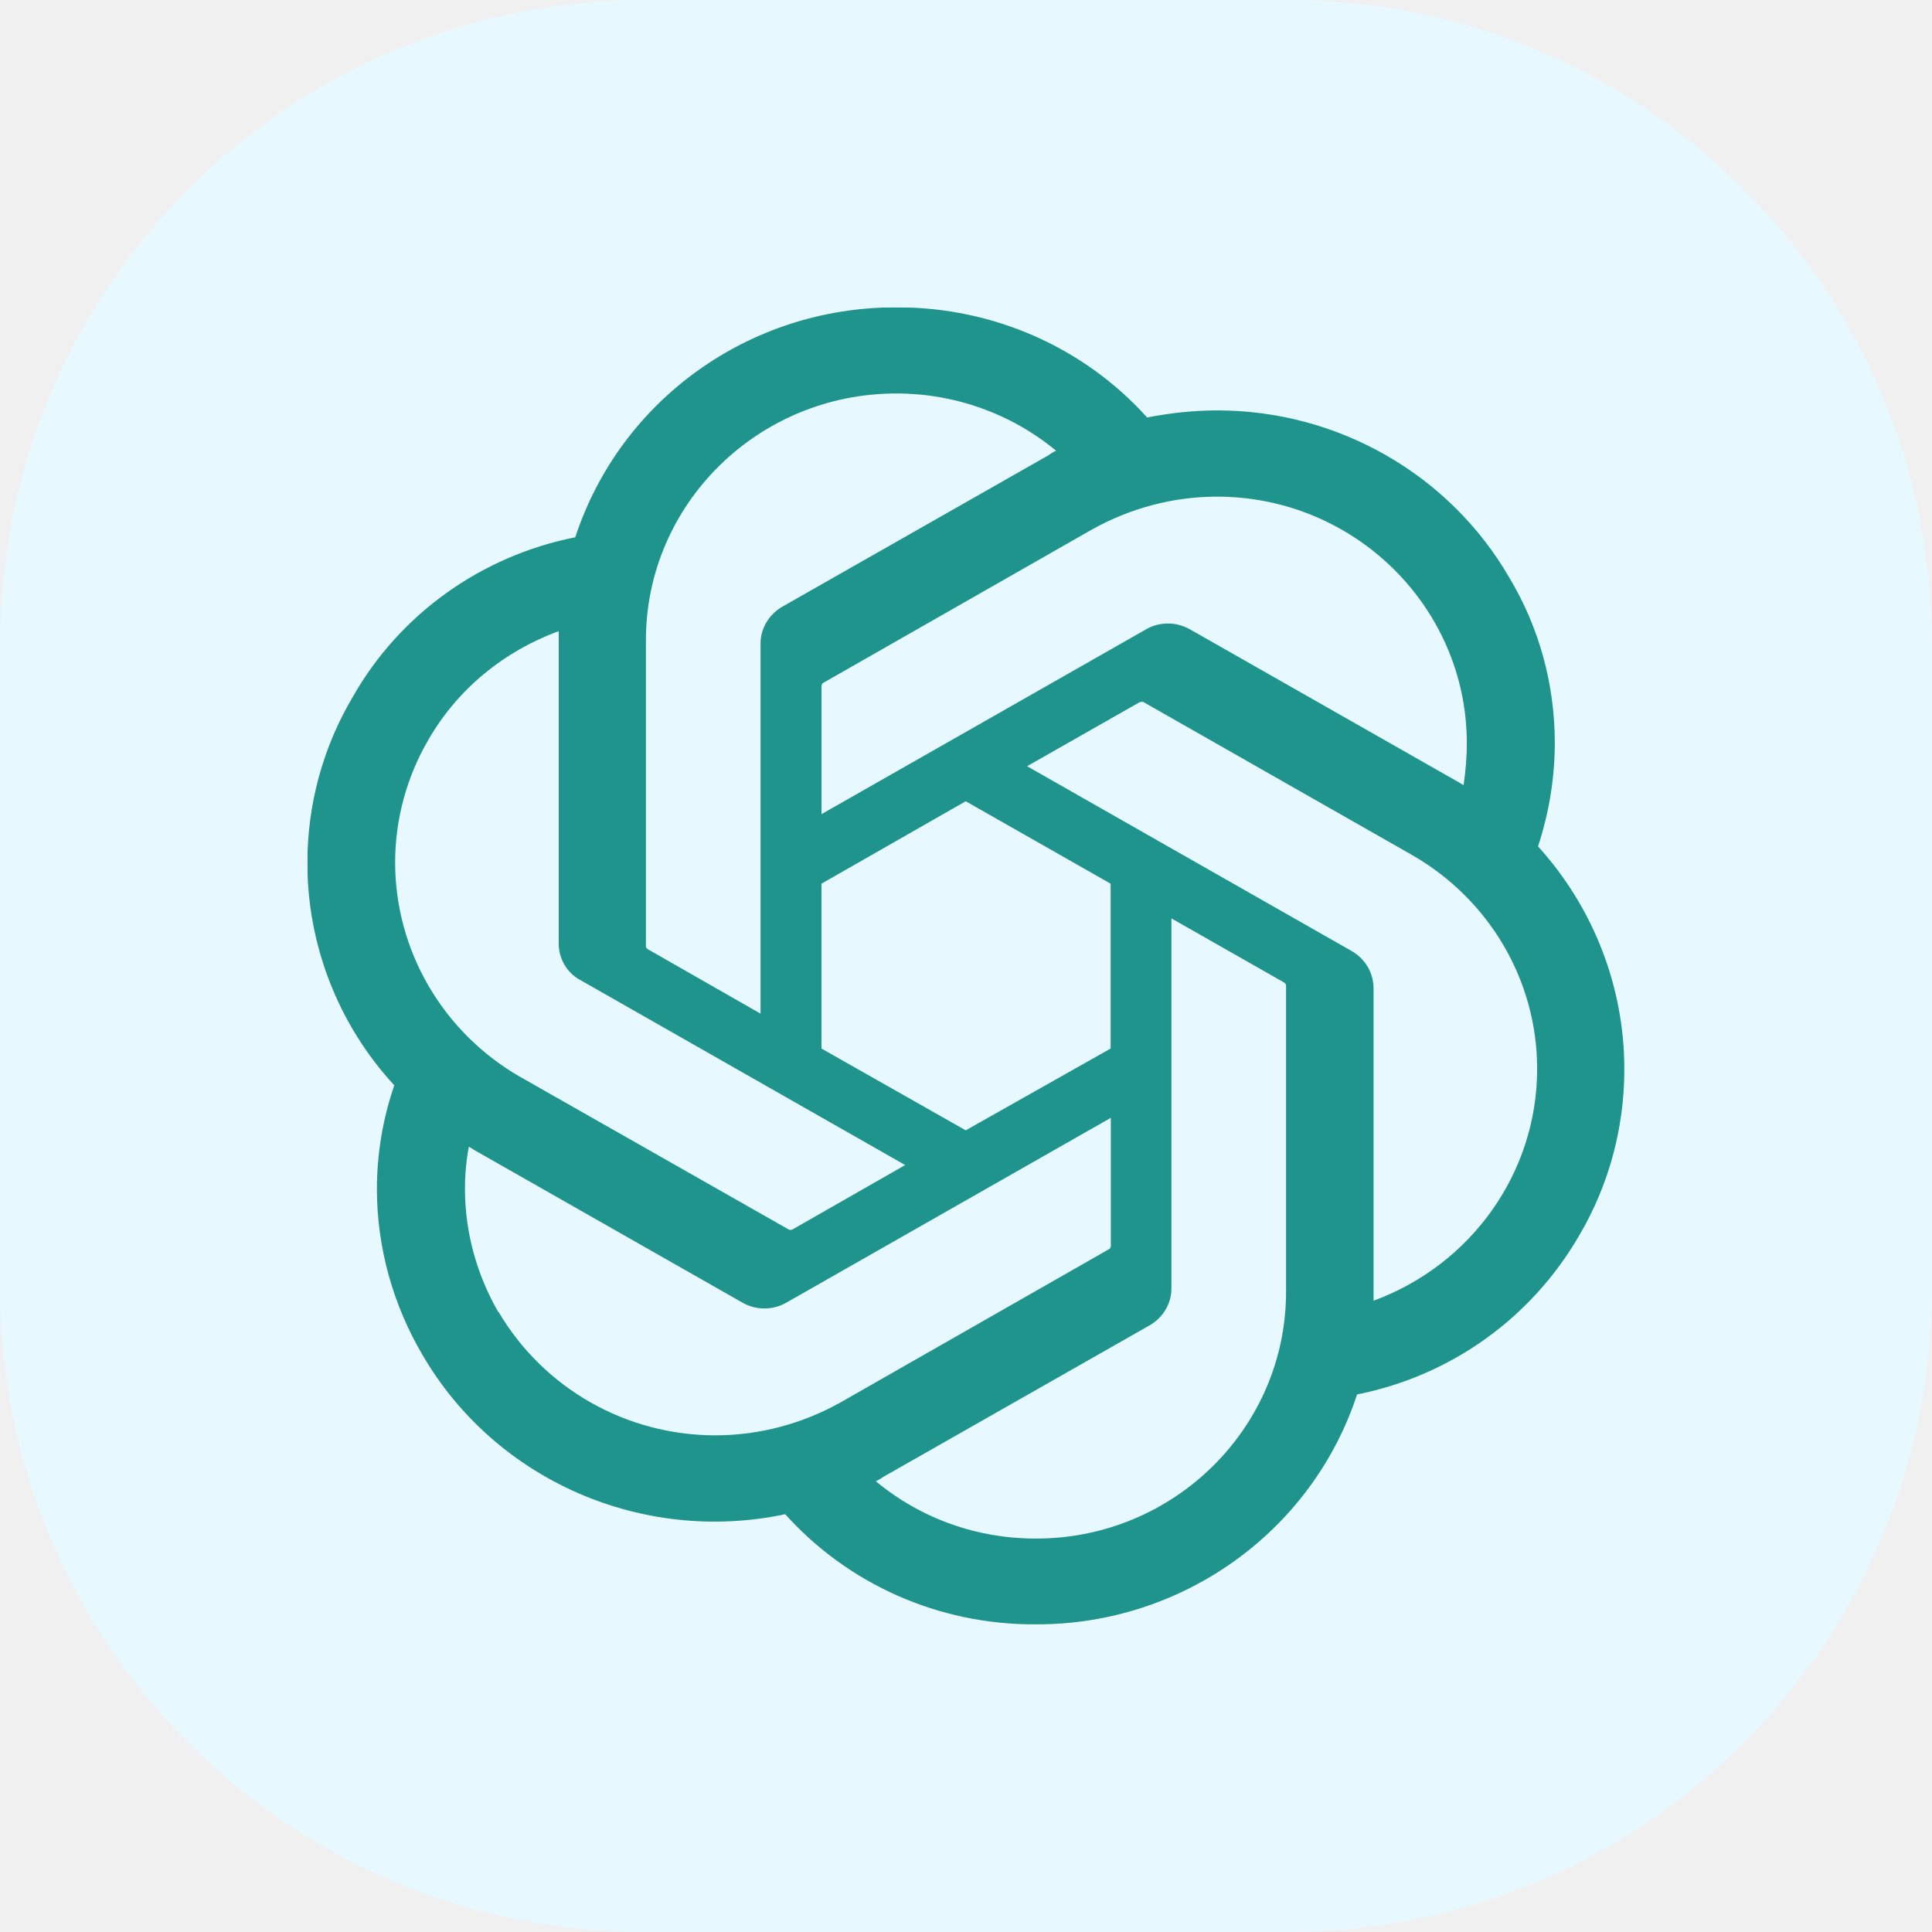
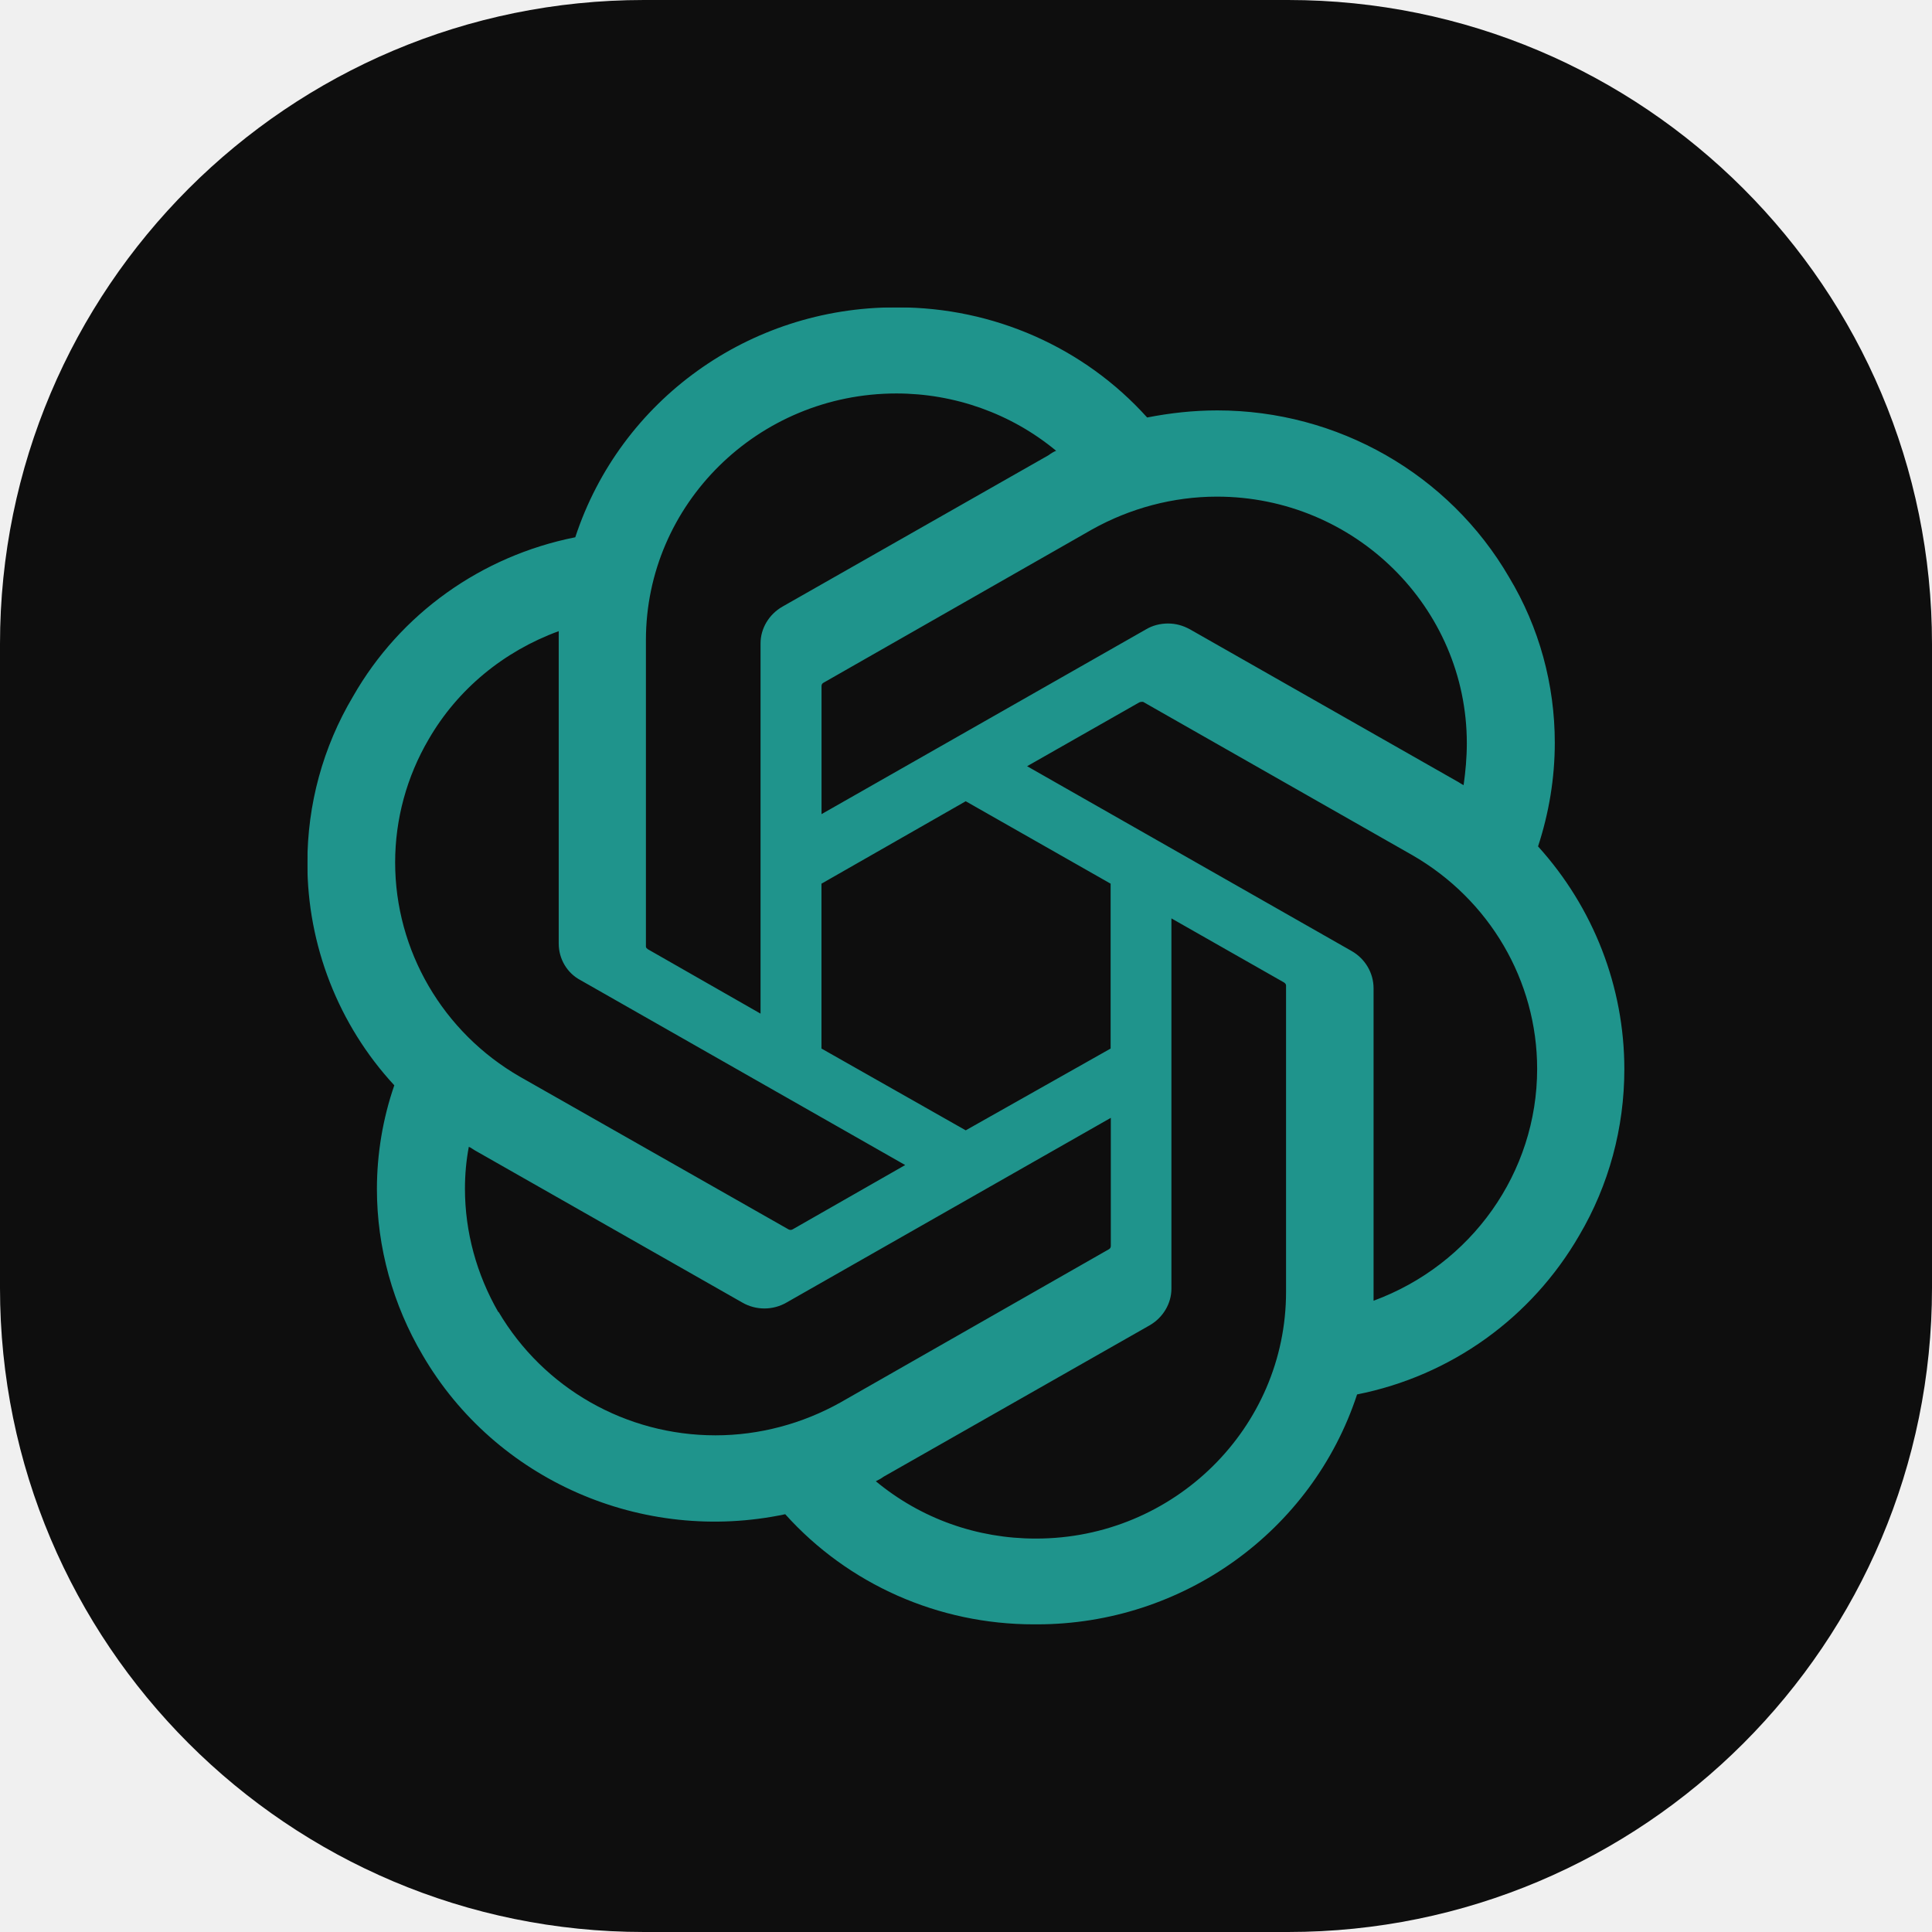
<svg xmlns="http://www.w3.org/2000/svg" xmlns:xlink="http://www.w3.org/1999/xlink" width="30" height="30" viewBox="0 0 30 30" fill="none">
  <defs>
    <rect id="path_0" x="0" y="0" width="30" height="30" />
    <rect id="path_1" x="0" y="0" width="20.455" height="20.455" />
  </defs>
  <g opacity="1" transform="translate(0 0)  rotate(0 15 15)">
-     <rect fill="#E7F8FF" opacity="1" transform="translate(0 0)  rotate(0 15 15)" x="0" y="0" width="30" height="30" rx="10" />
+     <rect fill="#0e0e0e" opacity="1" transform="translate(0 0)  rotate(0 15 15)" x="0" y="0" width="30" height="30" rx="10" />
    <mask id="bg-mask-0" fill="white">
      <use xlink:href="#path_0" />
    </mask>
    <g mask="url(#bg-mask-0)">
      <g opacity="1" transform="translate(4.772727 4.772727)  rotate(0 10.22727 10.22727)">
        <mask id="bg-mask-1" fill="white">
          <use xlink:href="#path_1" />
        </mask>
        <g mask="url(#bg-mask-1)">
          <path id="分组 1" fill-rule="evenodd" style="fill:#1F948C" transform="translate(0 0)  rotate(0 10.22727 10.22727)" opacity="1" d="M19.11 8.37L19.11 8.37C19.28 7.85 19.37 7.31 19.37 6.76C19.37 5.86 19.13 4.97 18.66 4.19C17.73 2.59 16 1.6 14.13 1.6C13.76 1.6 13.4 1.64 13.04 1.71C12.06 0.62 10.65 0 9.17 0L9.14 0L9.13 0C6.86 0 4.86 1.44 4.16 3.57C2.7 3.86 1.44 4.76 0.71 6.04C0.24 6.83 0 7.72 0 8.63C0 9.9 0.48 11.14 1.35 12.08C1.17 12.6 1.08 13.15 1.08 13.69C1.08 14.6 1.33 15.49 1.79 16.27C2.92 18.21 5.2 19.21 7.42 18.74C8.4 19.83 9.8 20.45 11.28 20.45L11.31 20.45L11.33 20.45C13.59 20.45 15.6 19.01 16.3 16.88C17.76 16.59 19.01 15.69 19.75 14.41C20.21 13.63 20.45 12.74 20.45 11.83C20.45 10.55 19.97 9.32 19.11 8.37Z M8.947 18.158C8.907 18.188 8.867 18.208 8.827 18.228C9.527 18.808 10.397 19.118 11.307 19.118L11.317 19.118C13.457 19.118 15.197 17.398 15.197 15.288L15.197 10.528C15.197 10.508 15.177 10.488 15.157 10.478L13.417 9.488L13.417 15.238C13.417 15.468 13.287 15.688 13.077 15.808L8.947 18.158Z M8.277 17.005L12.447 14.625C12.466 14.615 12.476 14.595 12.476 14.575L12.476 14.575L12.476 12.585L7.437 15.455C7.227 15.575 6.967 15.575 6.757 15.455L2.627 13.105C2.587 13.085 2.537 13.045 2.507 13.035C2.467 13.245 2.447 13.465 2.447 13.685C2.447 14.355 2.627 15.015 2.967 15.605L2.967 15.595C3.667 16.785 4.947 17.515 6.337 17.515C7.017 17.515 7.687 17.335 8.277 17.005Z M3.903 5.168C3.903 5.128 3.903 5.068 3.903 5.028C3.053 5.338 2.333 5.928 1.883 6.708L1.883 6.708C1.543 7.288 1.363 7.948 1.363 8.618C1.363 9.988 2.103 11.258 3.303 11.948L7.473 14.318C7.493 14.328 7.513 14.328 7.533 14.318L9.283 13.318L4.243 10.448C4.033 10.338 3.903 10.118 3.903 9.878L3.903 9.878L3.903 5.168Z M17.156 8.505L12.976 6.125C12.956 6.125 12.936 6.125 12.916 6.135L11.176 7.125L16.216 9.995C16.426 10.115 16.556 10.335 16.556 10.575C16.556 10.575 16.556 10.575 16.556 10.575L16.556 15.425C18.076 14.865 19.096 13.435 19.096 11.825C19.096 10.455 18.356 9.195 17.156 8.505Z M8.014 5.829C7.994 5.839 7.984 5.859 7.984 5.879L7.984 5.879L7.984 7.869L13.024 4.999C13.124 4.939 13.244 4.909 13.364 4.909C13.484 4.909 13.594 4.939 13.704 4.999L17.834 7.349C17.874 7.369 17.914 7.399 17.954 7.419L17.954 7.419C17.984 7.209 18.004 6.989 18.004 6.769C18.004 4.659 16.264 2.939 14.124 2.939C13.444 2.939 12.774 3.119 12.184 3.449L8.014 5.829Z M9.147 1.337C6.997 1.337 5.257 3.057 5.257 5.167L5.257 9.927C5.257 9.947 5.277 9.957 5.287 9.967L7.037 10.967L7.037 5.227L7.037 5.217C7.037 4.987 7.167 4.767 7.377 4.647L11.507 2.297C11.547 2.267 11.597 2.237 11.627 2.227C10.927 1.647 10.047 1.337 9.147 1.337Z M7.983 11.509L10.223 12.779L12.473 11.509L12.473 8.949L10.223 7.669L7.983 8.949L7.983 11.509Z " />
        </g>
      </g>
    </g>
  </g>
</svg>
